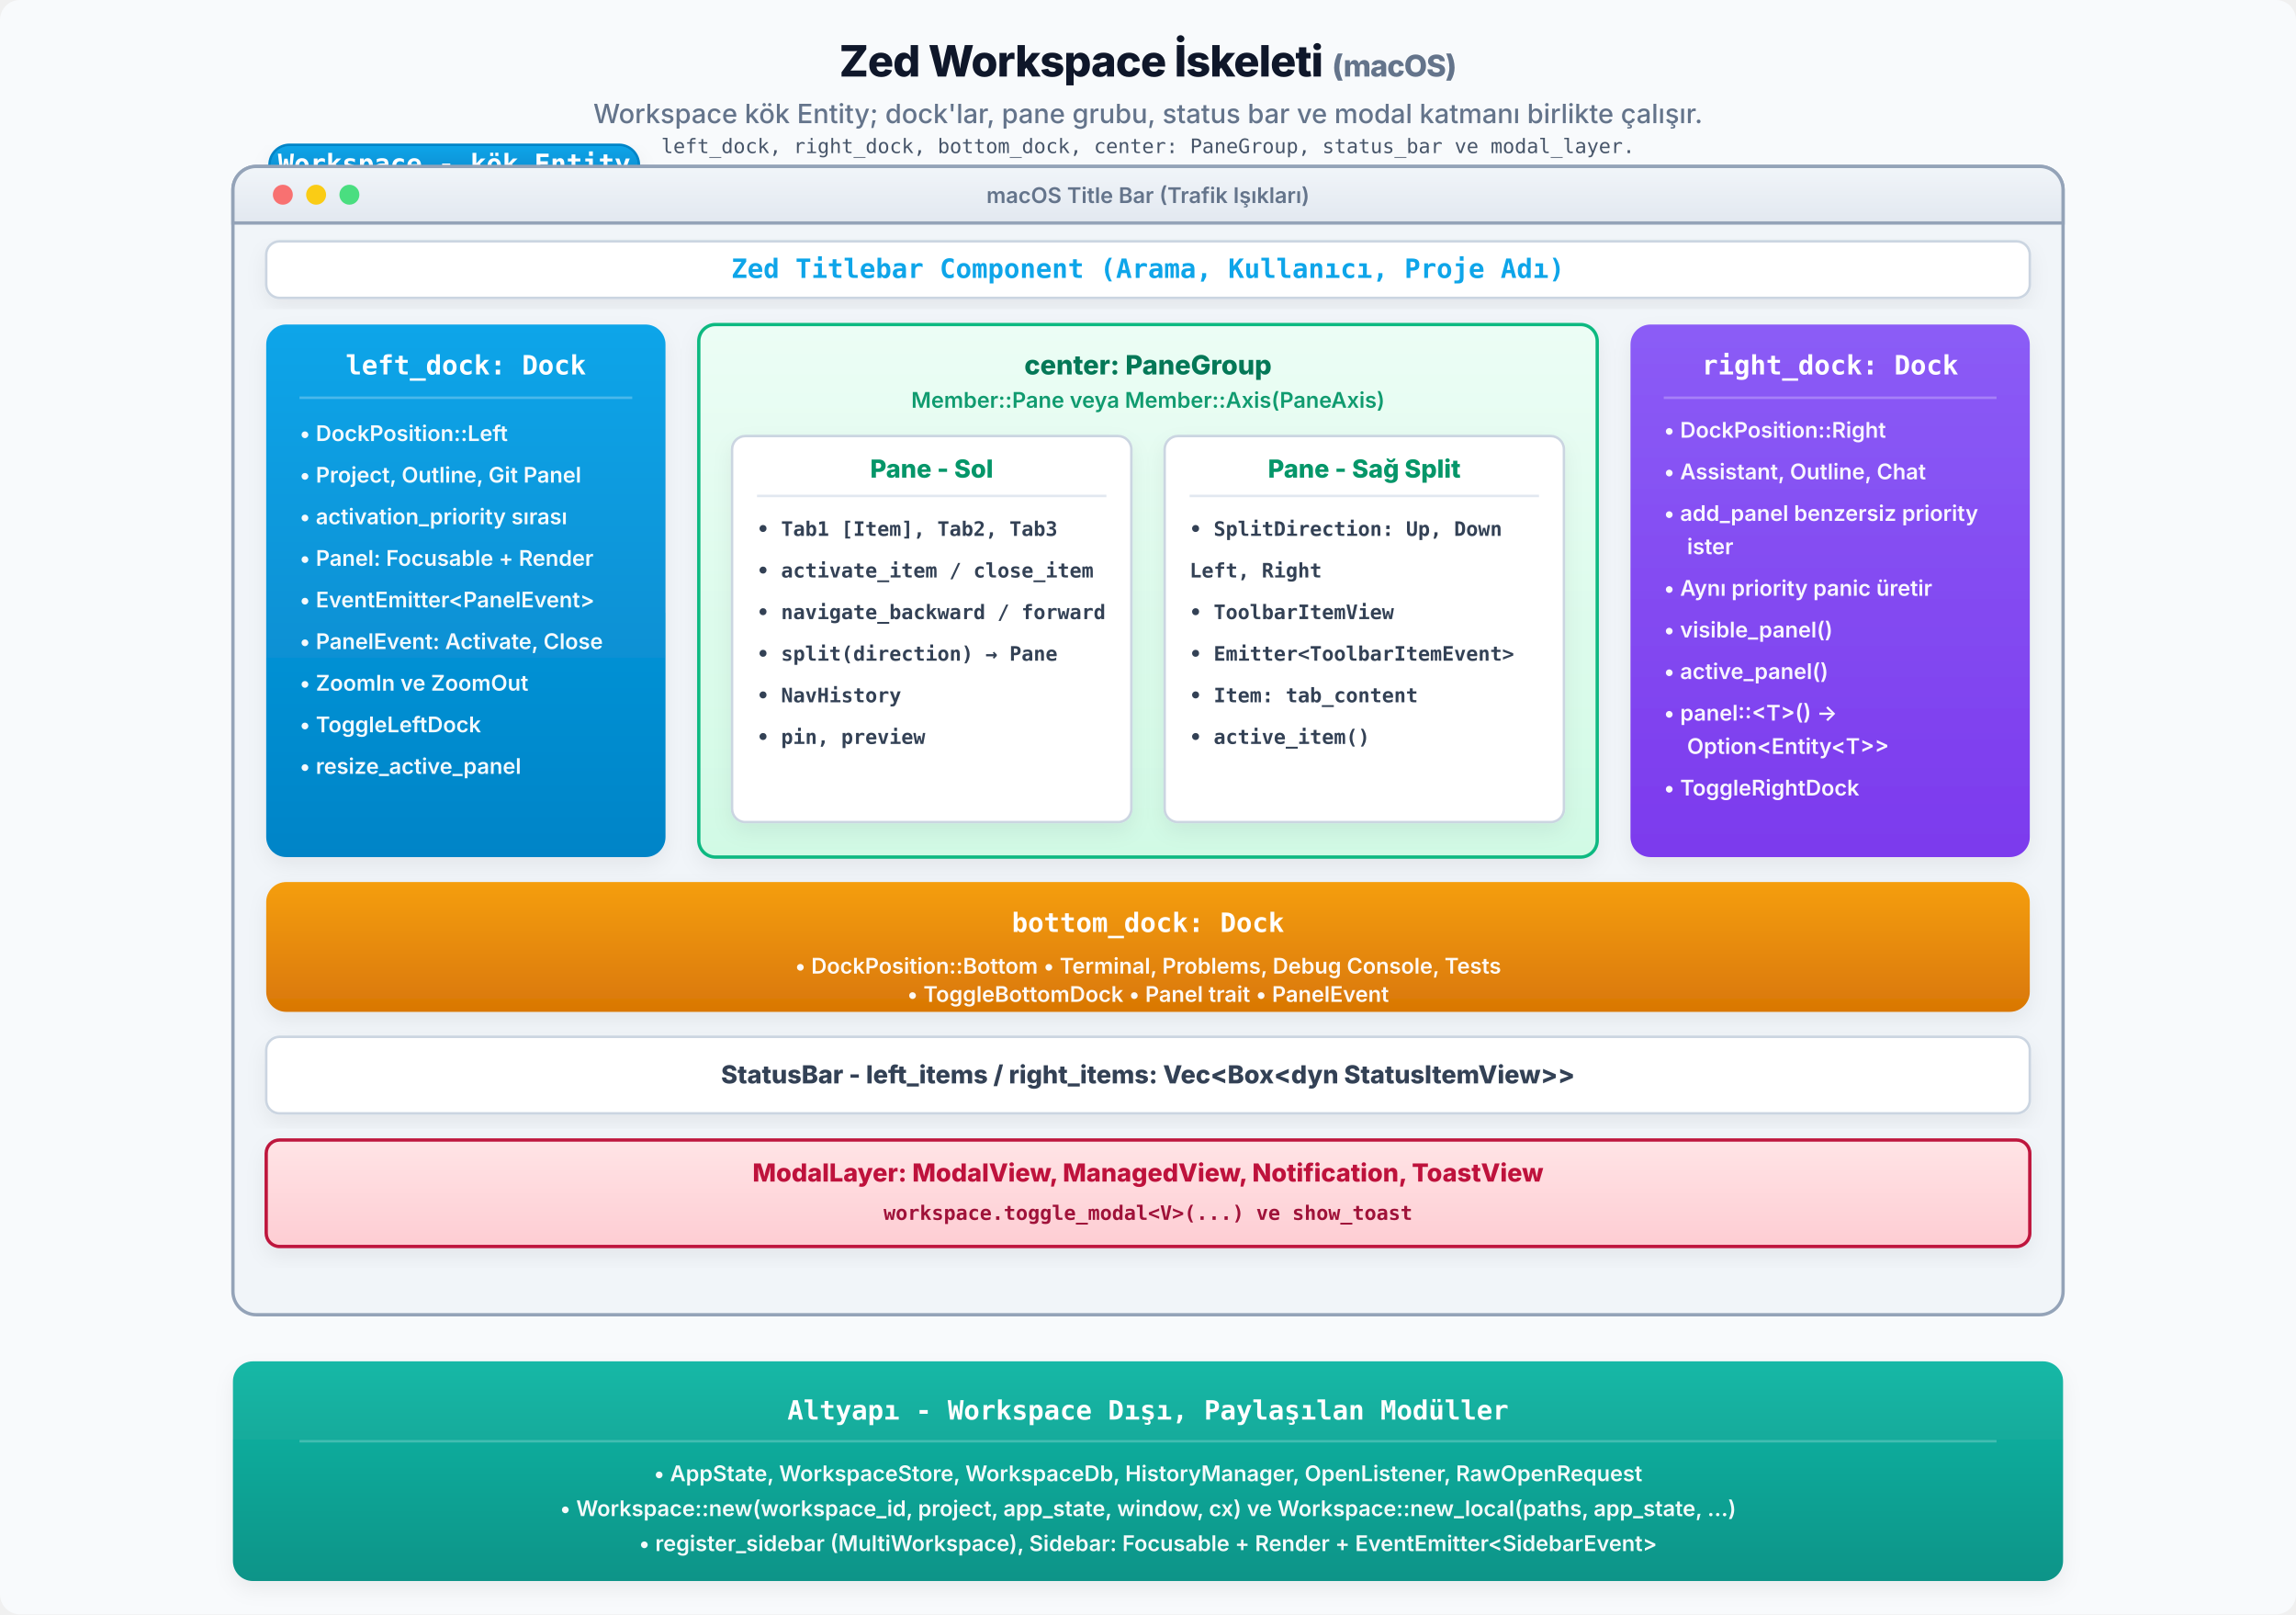
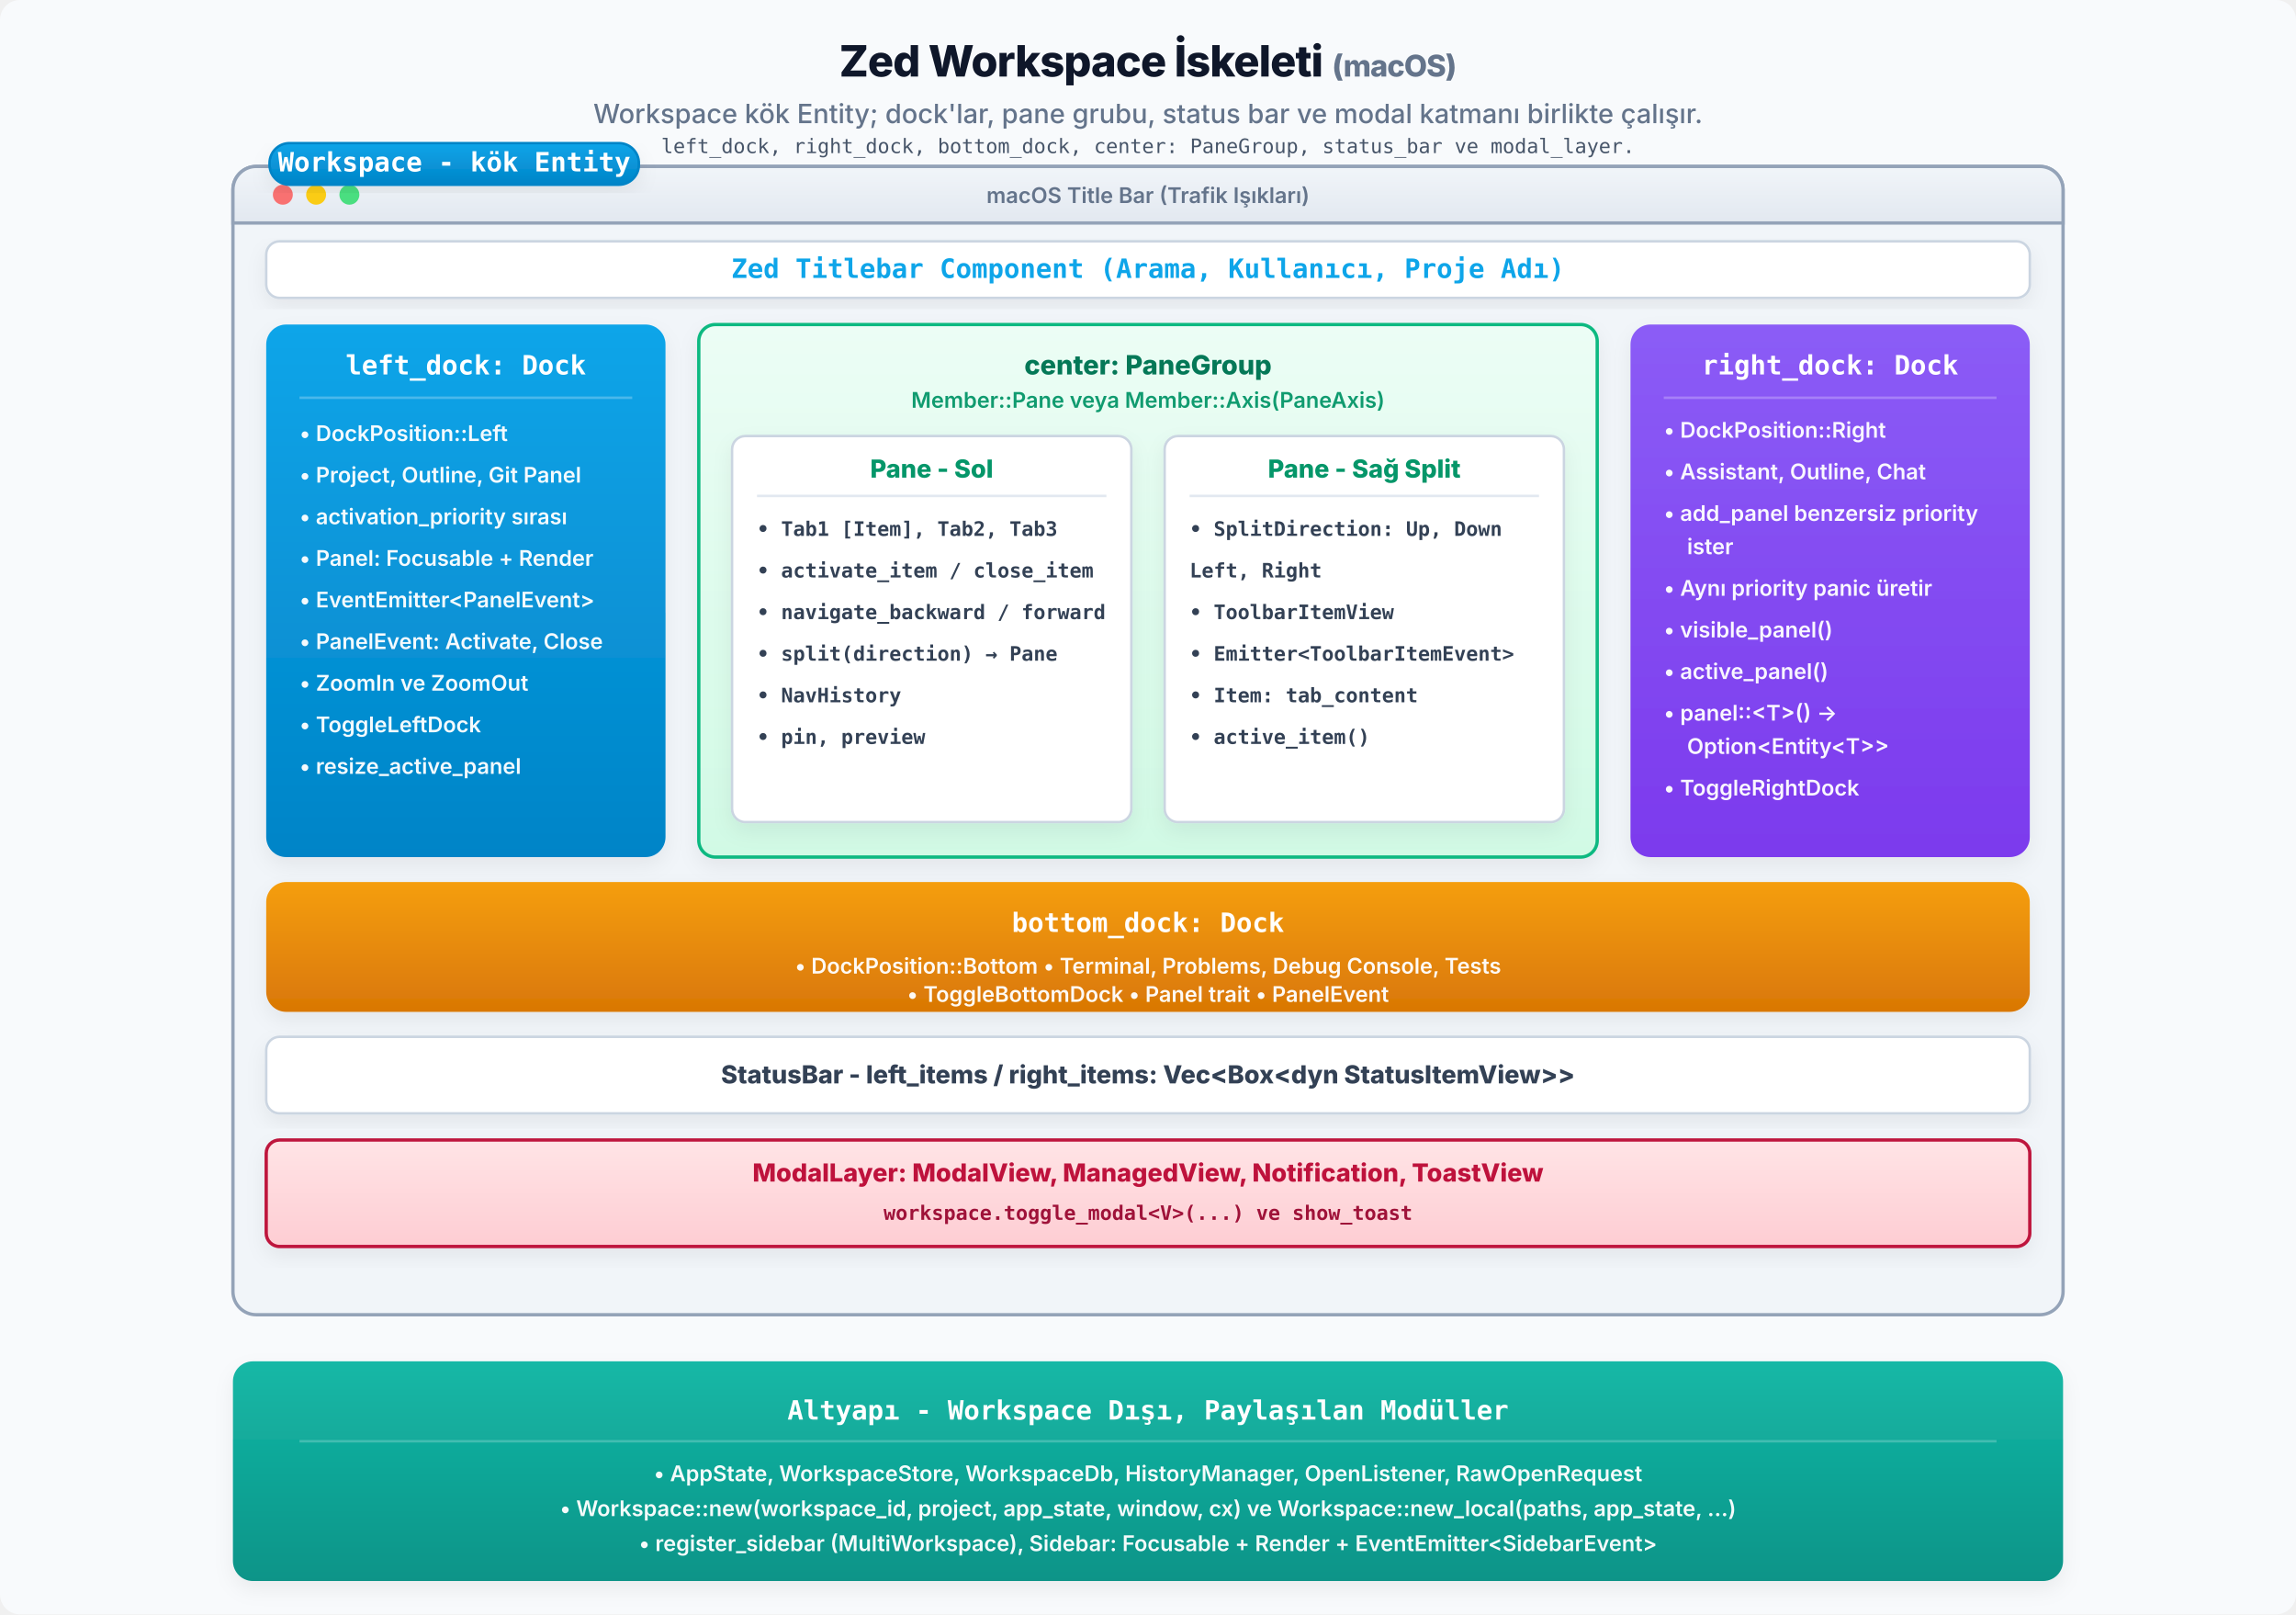
<svg xmlns="http://www.w3.org/2000/svg" viewBox="0 0 1380 970">
  <defs>
    <filter id="shadow" x="-20%" y="-20%" width="140%" height="140%">
      <feDropShadow dx="0" dy="5" stdDeviation="6" flood-color="#0f172a" flood-opacity="0.06" />
    </filter>
-     <marker id="arrow" viewBox="0 0 10 10" refX="9" refY="5" markerWidth="6" markerHeight="6" orient="auto">
-       <path d="M 0 1 L 10 5 L 0 9 Z" fill="#64748b" />
+     <marker id="arrow" viewBox="0 0 1 1" refX="0.4" refY="0" markerWidth="1" markerHeight="1" orient="auto-start-reverse" overflow="visible" preserveAspectRatio="xMidYMid">
+       <path d="M 1.4 0 L -1 1.5 L -1 -1.5 Z" fill="#64748b" />
    </marker>
    <linearGradient id="g-sky" x1="0" y1="0" x2="0" y2="1">
      <stop offset="0" stop-color="#0ea5e9" />
      <stop offset="1" stop-color="#0284c7" />
    </linearGradient>
    <linearGradient id="g-purple" x1="0" y1="0" x2="0" y2="1">
      <stop offset="0" stop-color="#8b5cf6" />
      <stop offset="1" stop-color="#7c3aed" />
    </linearGradient>
    <linearGradient id="g-amber" x1="0" y1="0" x2="0" y2="1">
      <stop offset="0" stop-color="#f59e0b" />
      <stop offset="1" stop-color="#d97706" />
    </linearGradient>
    <linearGradient id="g-teal" x1="0" y1="0" x2="0" y2="1">
      <stop offset="0" stop-color="#14b8a6" />
      <stop offset="1" stop-color="#0d9488" />
    </linearGradient>
    <linearGradient id="g-green" x1="0" y1="0" x2="0" y2="1">
      <stop offset="0" stop-color="#ecfdf5" />
      <stop offset="1" stop-color="#d1fae5" />
    </linearGradient>
    <linearGradient id="g-rose" x1="0" y1="0" x2="0" y2="1">
      <stop offset="0" stop-color="#ffe4e6" />
      <stop offset="1" stop-color="#fecdd3" />
    </linearGradient>
    <linearGradient id="g-bar" x1="0" y1="0" x2="0" y2="1">
      <stop offset="0" stop-color="#f1f5f9" />
      <stop offset="1" stop-color="#e2e8f0" />
    </linearGradient>
    <style>
      .bg { fill: #f8fafc; }
      .title { font: 800 26px system-ui, -apple-system, sans-serif; fill: #0f172a; letter-spacing: -0.5px; text-anchor: middle; }
      .sub { font: 500 16px system-ui, -apple-system, sans-serif; fill: #64748b; text-anchor: middle; }

      .card-title { font: 800 16px ui-monospace, SFMono-Regular, monospace; fill: #ffffff; text-anchor: middle; }
      .card-body { font: 600 13px system-ui, -apple-system, sans-serif; fill: #ffffff; opacity: 0.95; }

      .pane-title { font: 800 15px system-ui, -apple-system, sans-serif; fill: #059669; text-anchor: middle; }
      .pane-body { font: 600 12px ui-monospace, SFMono-Regular, monospace; fill: #334155; }

      .panel { fill: #ffffff; stroke: #cbd5e1; stroke-width: 1.5; rx: 8px; filter: url(#shadow); }

      /* Animasyonlar */
      @keyframes anim-macos-op {
        0%, 45% { opacity: 1; }
        50%, 95% { opacity: 0; }
        100% { opacity: 1; }
      }
      @keyframes anim-win-op {
        0%, 45% { opacity: 0; }
        50%, 95% { opacity: 1; }
        100% { opacity: 0; }
      }
      .anim-macos { animation: anim-macos-op 8s infinite; }
      .anim-win { animation: anim-win-op 8s infinite; opacity: 0; }
      @media (prefers-reduced-motion: reduce) {
        .anim-macos { animation: none; opacity: 1; }
        .anim-win { animation: none; opacity: 0; }
      }
    </style>
  </defs>
  <rect width="100%" height="100%" rx="12" class="bg" />
  <g transform="translate(90, 0)">
    <g class="anim-macos">
      <text x="600" y="46" class="title">Zed Workspace İskeleti <tspan fill="#64748b" font-size="18">(macOS)</tspan>
      </text>
    </g>
    <g class="anim-win">
      <text x="600" y="46" class="title">Zed Workspace İskeleti <tspan fill="#64748b" font-size="18">(Linux / Windows)</tspan>
      </text>
    </g>
    <text x="600" y="74" class="sub">Workspace kök Entity; dock'lar, pane grubu, status bar ve modal katmanı birlikte çalışır.</text>
    <text x="600" y="92" text-anchor="middle" font-family="ui-monospace, SFMono-Regular, monospace" font-size="12" style="fill:#475569">left_dock, right_dock, bottom_dock, center: PaneGroup, status_bar ve modal_layer.</text>
    <rect x="50" y="100" width="1100" height="690" rx="14" fill="#f1f5f9" stroke="#94a3b8" stroke-width="2" />
-     <rect x="72" y="87" width="222" height="25" rx="12" fill="url(#g-sky)" stroke="#0284c7" stroke-width="1.5" filter="url(#shadow)" />
-     <text x="183" y="104" class="card-title" font-size="13">Workspace - kök Entity</text>
    <path d="M 50 114 A 14 14 0 0 1 64 100 H 1136 A 14 14 0 0 1 1150 114 V 134 H 50 Z" fill="url(#g-bar)" stroke="#94a3b8" stroke-width="2" />
    <g class="anim-macos">
      <circle cx="80" cy="117" r="6" fill="#f87171" />
      <circle cx="100" cy="117" r="6" fill="#facc15" />
      <circle cx="120" cy="117" r="6" fill="#4ade80" />
      <text x="600" y="122" font-family="system-ui, -apple-system, sans-serif" font-weight="600" font-size="13" fill="#64748b" text-anchor="middle">macOS Title Bar (Trafik Işıkları)</text>
    </g>
    <g class="anim-win">
      <text x="70" y="122" font-family="system-ui, -apple-system, sans-serif" font-size="12" fill="#334155" font-weight="600" letter-spacing="1">File   Edit   View   Go   Run   Terminal   Help</text>
      <path d="M 1080 122 H 1090" stroke="#475569" stroke-width="2" fill="none" />
      <rect x="1105" y="112" width="10" height="10" fill="none" stroke="#475569" stroke-width="1.5" />
      <path d="M 1125 112 L 1135 122 M 1135 112 L 1125 122" stroke="#475569" stroke-width="1.5" fill="none" />
      <text x="600" y="122" font-family="system-ui, -apple-system, sans-serif" font-weight="600" font-size="13" fill="#64748b" text-anchor="middle">Windows/Linux Title Bar &amp; Menü</text>
    </g>
+     <rect x="72" y="86" width="222" height="25" rx="12" fill="url(#g-sky)" stroke="#0284c7" stroke-width="1.5" filter="url(#shadow)" />
+     <text x="183" y="103" class="card-title" font-size="13">Workspace - kök Entity</text>
    <rect x="70" y="145" width="1060" height="34" class="panel" />
    <text x="600" y="167" class="card-title" font-size="14" style="fill:#0ea5e9">Zed Titlebar Component (Arama, Kullanıcı, Proje Adı)</text>
    <g transform="translate(70, 195)">
      <rect width="240" height="320" rx="12" fill="url(#g-sky)" filter="url(#shadow)" />
      <text x="120" y="30" class="card-title">left_dock: Dock</text>
      <line x1="20" y1="44" x2="220" y2="44" stroke="#ffffff" stroke-opacity="0.25" stroke-width="1.5" />
      <text x="20" y="70" class="card-body">• DockPosition::Left</text>
      <text x="20" y="95" class="card-body">• Project, Outline, Git Panel</text>
      <text x="20" y="120" class="card-body">• activation_priority sırası</text>
      <text x="20" y="145" class="card-body">• Panel: Focusable + Render</text>
      <text x="20" y="170" class="card-body">• EventEmitter&lt;PanelEvent&gt;</text>
      <text x="20" y="195" class="card-body">• PanelEvent: Activate, Close</text>
      <text x="20" y="220" class="card-body">• ZoomIn ve ZoomOut</text>
      <text x="20" y="245" class="card-body">• ToggleLeftDock</text>
      <text x="20" y="270" class="card-body">• resize_active_panel</text>
    </g>
    <rect x="330" y="195" width="540" height="320" rx="10" fill="url(#g-green)" stroke="#10b981" stroke-width="2" filter="url(#shadow)" />
    <text x="600" y="225" font-family="system-ui, -apple-system, sans-serif" font-weight="800" font-size="16" fill="#047857" text-anchor="middle">center: PaneGroup</text>
    <text x="600" y="245" class="card-body" text-anchor="middle" style="fill:#059669">Member::Pane veya Member::Axis(PaneAxis)</text>
    <rect x="350" y="262" width="240" height="232" class="panel" />
    <text x="470" y="287" class="pane-title">Pane - Sol</text>
    <line x1="365" y1="298" x2="575" y2="298" stroke="#e2e8f0" stroke-width="1.5" />
    <text x="365" y="322" class="pane-body">• Tab1 [Item], Tab2, Tab3</text>
    <text x="365" y="347" class="pane-body">• activate_item / close_item</text>
    <text x="365" y="372" class="pane-body">• navigate_backward / forward</text>
    <text x="365" y="397" class="pane-body">• split(direction) → Pane</text>
    <text x="365" y="422" class="pane-body">• NavHistory</text>
    <text x="365" y="447" class="pane-body">• pin, preview</text>
    <rect x="610" y="262" width="240" height="232" class="panel" />
    <text x="730" y="287" class="pane-title">Pane - Sağ Split</text>
    <line x1="625" y1="298" x2="835" y2="298" stroke="#e2e8f0" stroke-width="1.5" />
    <text x="625" y="322" class="pane-body">• SplitDirection: Up, Down</text>
    <text x="625" y="347" class="pane-body">  Left, Right</text>
    <text x="625" y="372" class="pane-body">• ToolbarItemView</text>
    <text x="625" y="397" class="pane-body">• Emitter&lt;ToolbarItemEvent&gt;</text>
    <text x="625" y="422" class="pane-body">• Item: tab_content</text>
    <text x="625" y="447" class="pane-body">• active_item()</text>
    <g transform="translate(890, 195)">
      <rect width="240" height="320" rx="12" fill="url(#g-purple)" filter="url(#shadow)" />
      <text x="120" y="30" class="card-title">right_dock: Dock</text>
      <line x1="20" y1="44" x2="220" y2="44" stroke="#ffffff" stroke-opacity="0.25" stroke-width="1.5" />
      <text x="20" y="68" class="card-body">• DockPosition::Right</text>
      <text x="20" y="93" class="card-body">• Assistant, Outline, Chat</text>
      <text x="20" y="118" class="card-body">• add_panel benzersiz priority</text>
      <text x="34" y="138" class="card-body">ister</text>
      <text x="20" y="163" class="card-body">• Aynı priority panic üretir</text>
      <text x="20" y="188" class="card-body">• visible_panel()</text>
      <text x="20" y="213" class="card-body">• active_panel()</text>
      <text x="20" y="238" class="card-body">• panel::&lt;T&gt;() -&gt;</text>
      <text x="34" y="258" class="card-body">Option&lt;Entity&lt;T&gt;&gt;</text>
      <text x="20" y="283" class="card-body">• ToggleRightDock</text>
    </g>
    <g transform="translate(70, 530)">
      <rect width="1060" height="78" rx="12" fill="url(#g-amber)" filter="url(#shadow)" />
      <text x="530" y="30" class="card-title">bottom_dock: Dock</text>
      <text x="530" y="55" class="card-body" text-anchor="middle">• DockPosition::Bottom • Terminal, Problems, Debug Console, Tests</text>
      <text x="530" y="72" class="card-body" text-anchor="middle">• ToggleBottomDock • Panel trait • PanelEvent</text>
    </g>
    <rect x="70" y="623" width="1060" height="46" class="panel" />
    <text x="600" y="651" class="pane-title" style="fill:#334155">StatusBar - left_items / right_items: Vec&lt;Box&lt;dyn StatusItemView&gt;&gt;</text>
    <rect x="70" y="685" width="1060" height="64" rx="8" fill="url(#g-rose)" stroke="#be123c" stroke-width="2" filter="url(#shadow)" />
    <text x="600" y="710" class="pane-title" style="fill:#be123c">ModalLayer: ModalView, ManagedView, Notification, ToastView</text>
    <text x="600" y="733" class="pane-body" text-anchor="middle" style="fill:#9f1239">workspace.toggle_modal&lt;V&gt;(...) ve show_toast</text>
    <g transform="translate(50, 818)">
      <rect width="1100" height="132" rx="12" fill="url(#g-teal)" filter="url(#shadow)" />
      <text x="550" y="35" class="card-title" font-size="18">Altyapı - Workspace Dışı, Paylaşılan Modüller</text>
      <line x1="40" y1="48" x2="1060" y2="48" stroke="#ffffff" stroke-opacity="0.22" stroke-width="1.5" />
      <text x="550" y="72" class="card-body" text-anchor="middle">• AppState, WorkspaceStore, WorkspaceDb, HistoryManager, OpenListener, RawOpenRequest</text>
      <text x="550" y="93" class="card-body" text-anchor="middle">• Workspace::new(workspace_id, project, app_state, window, cx) ve Workspace::new_local(paths, app_state, ...)</text>
      <text x="550" y="114" class="card-body" text-anchor="middle">• register_sidebar (MultiWorkspace), Sidebar: Focusable + Render + EventEmitter&lt;SidebarEvent&gt;</text>
    </g>
  </g>
</svg>
